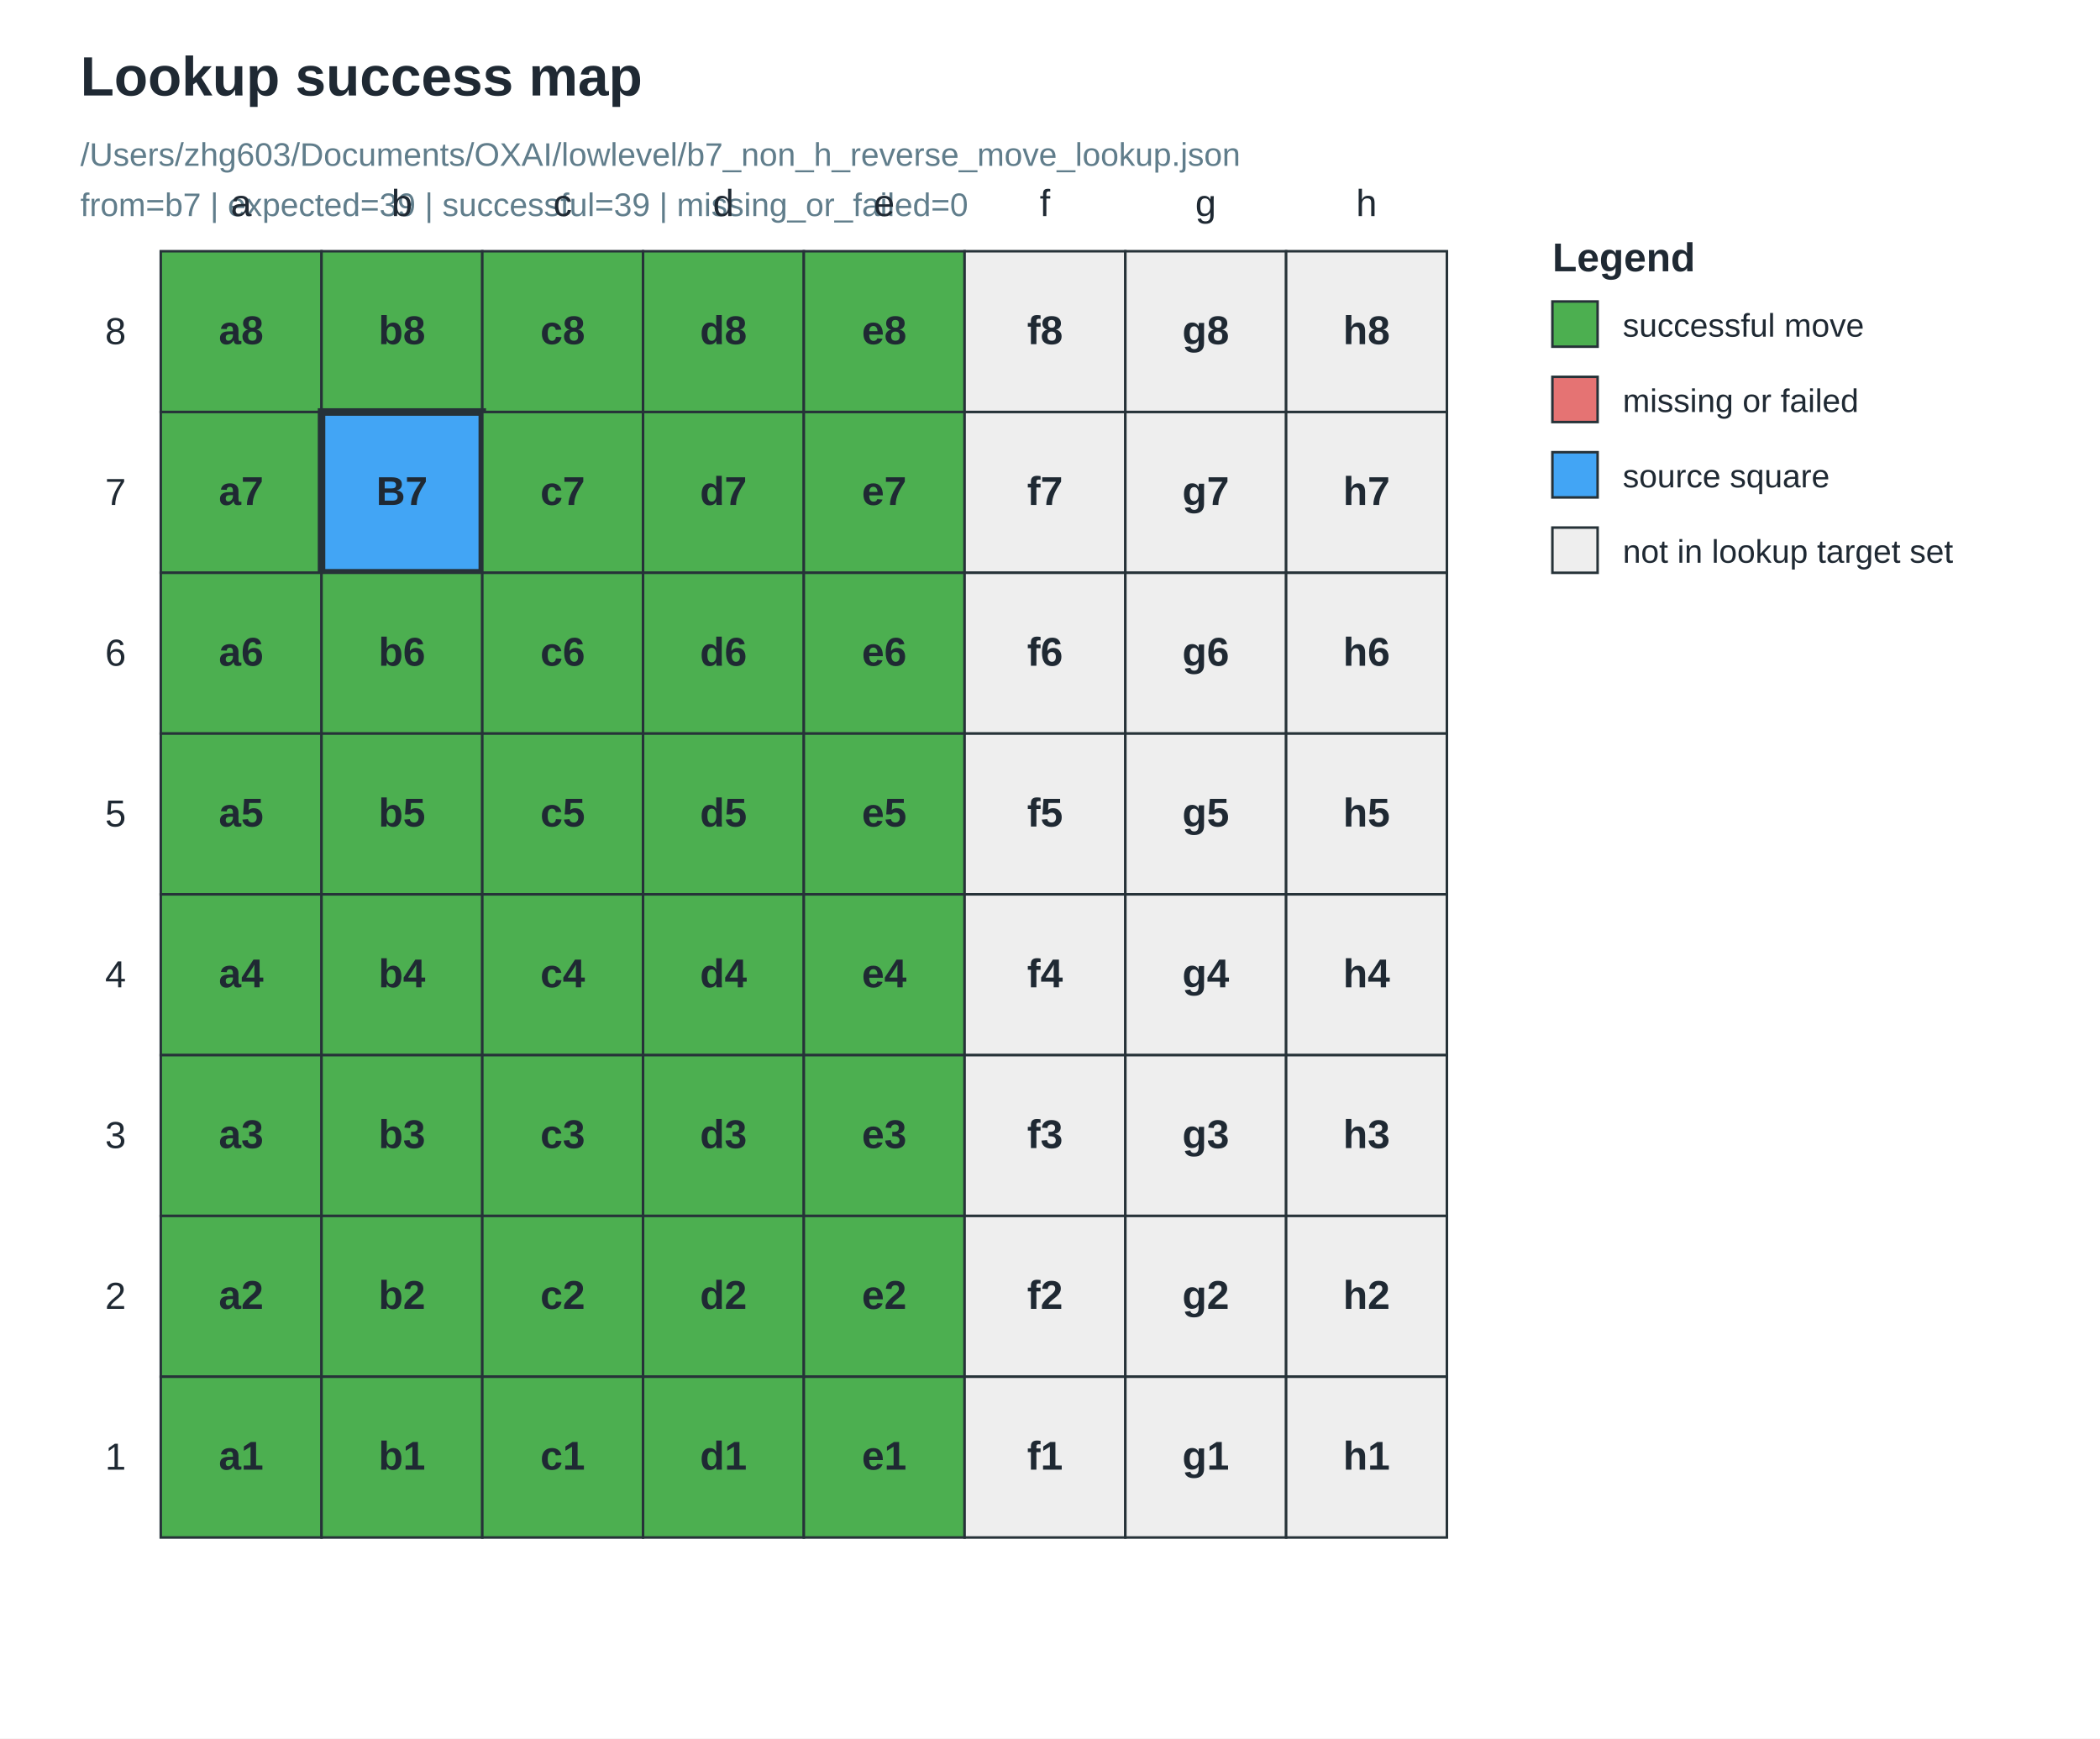
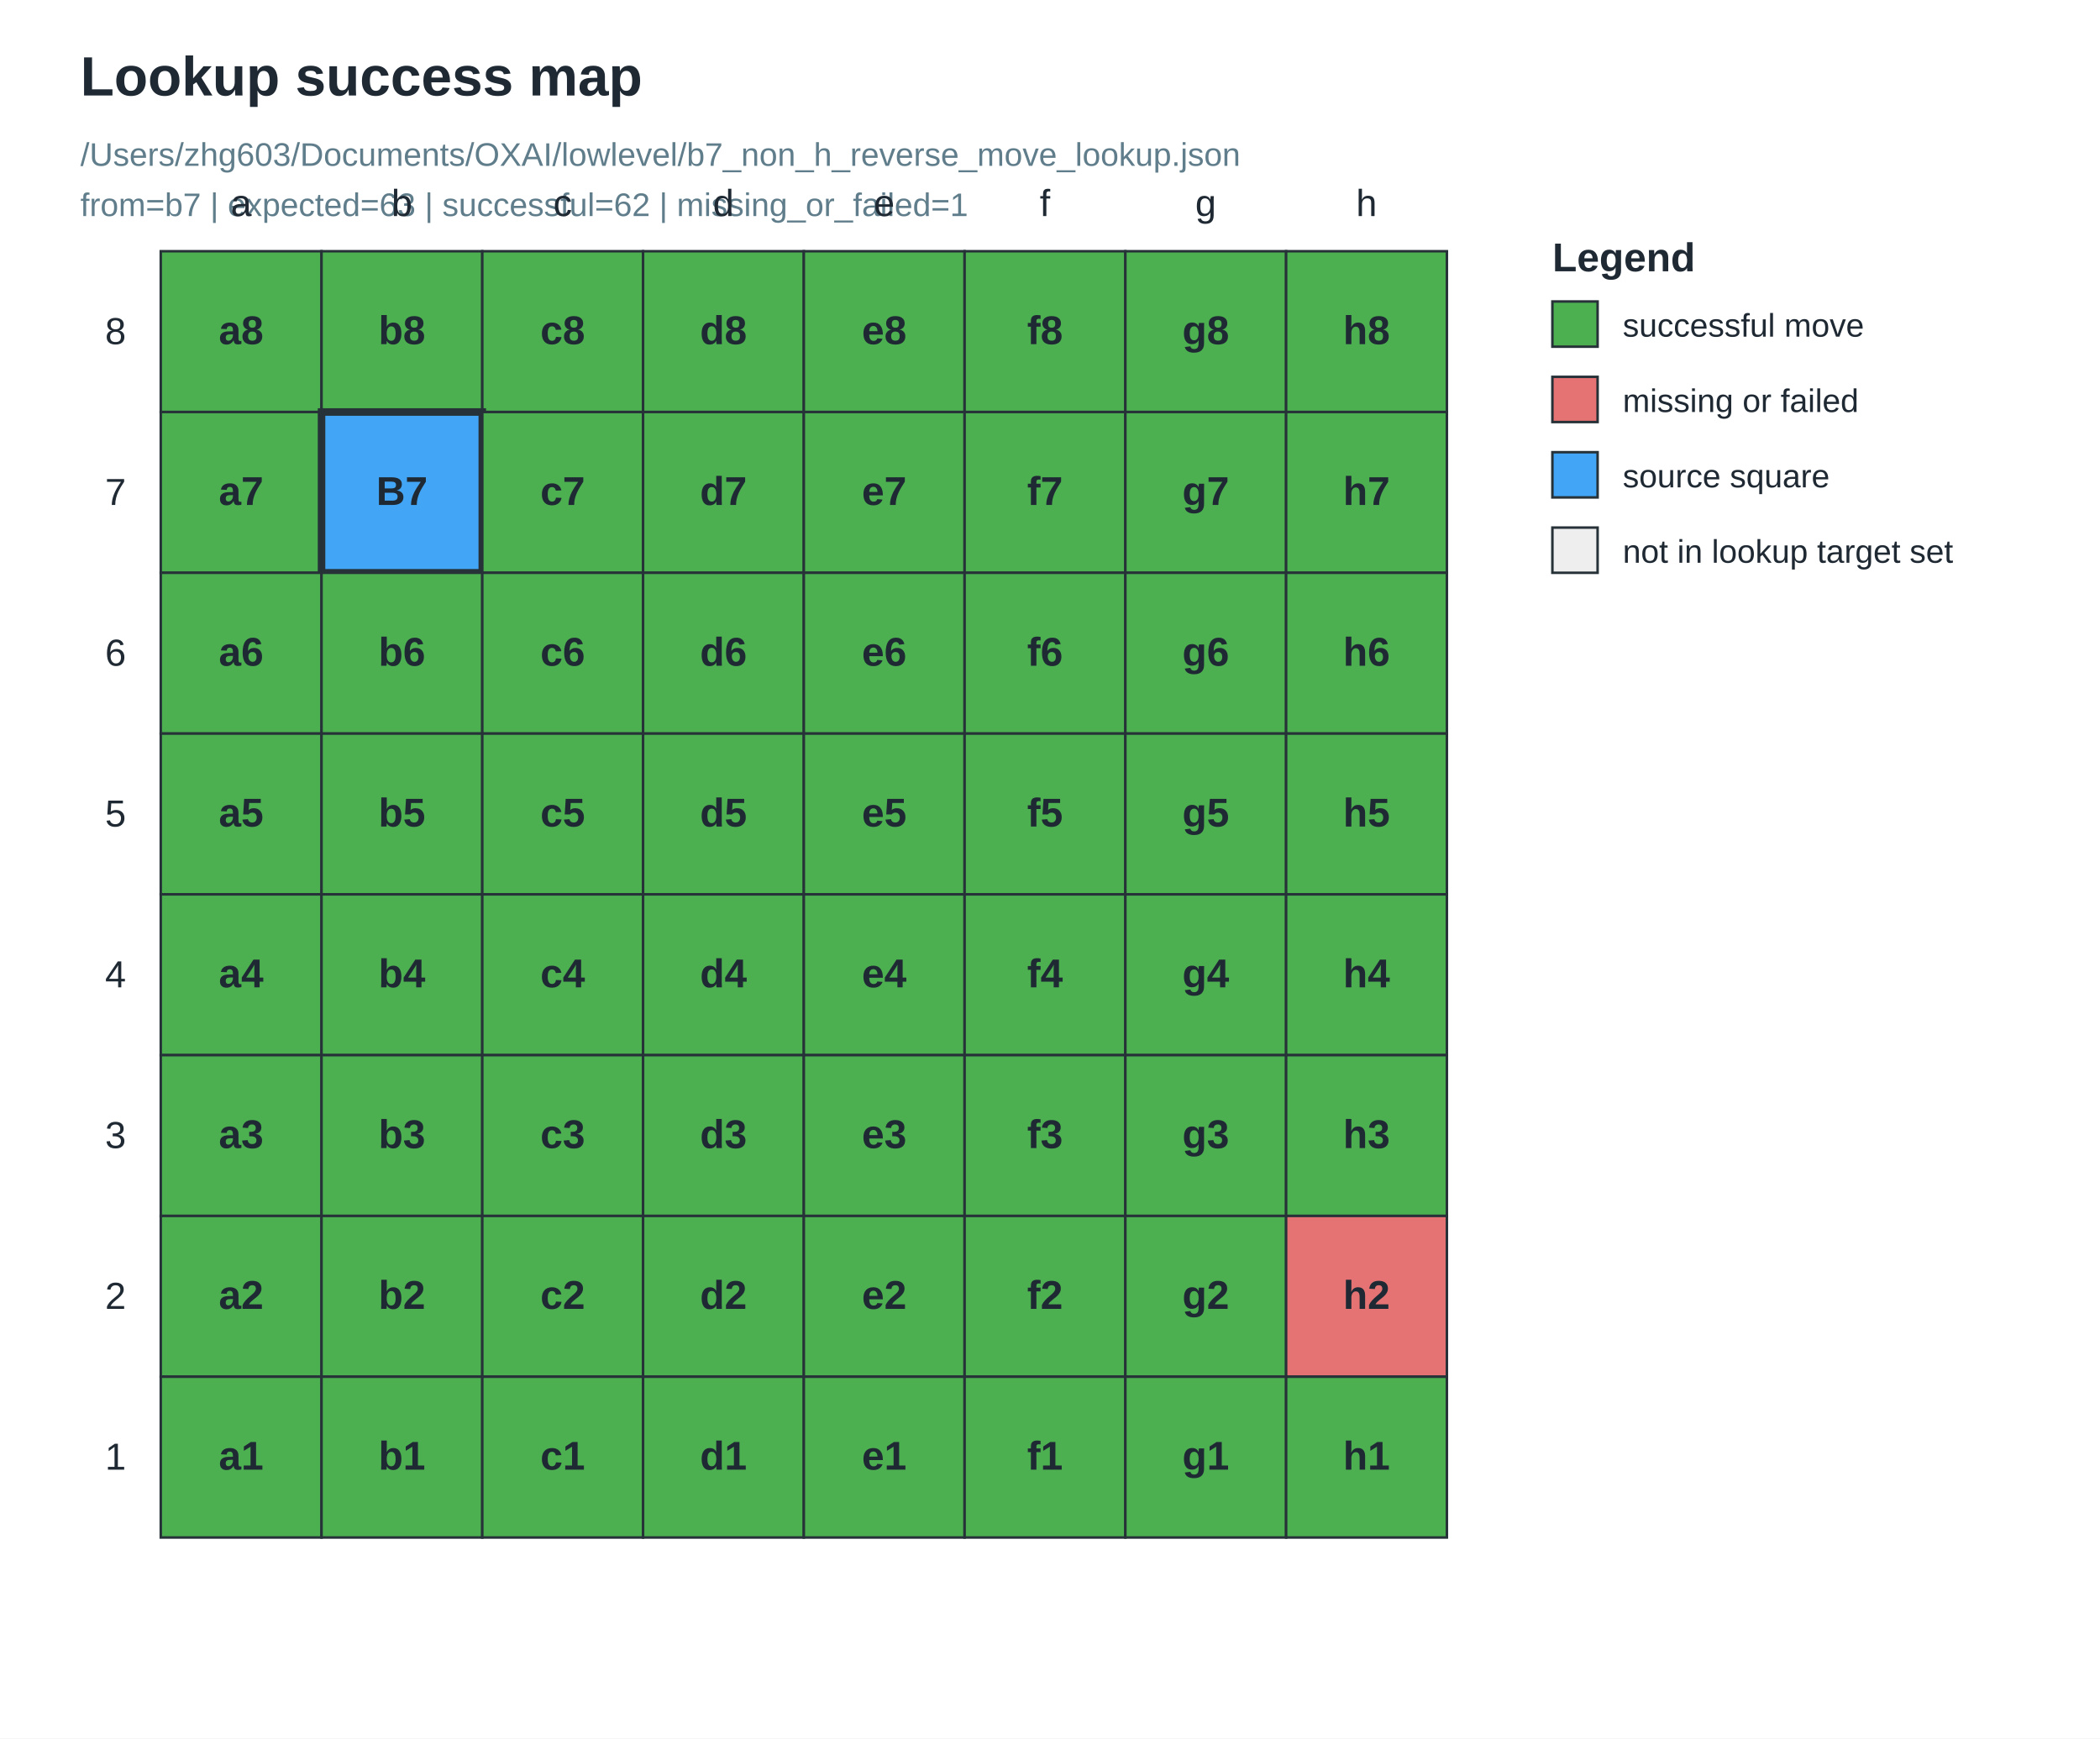
<svg xmlns="http://www.w3.org/2000/svg" width="836" height="692" viewBox="0 0 836 692">
  <rect width="100%" height="100%" fill="white" />
  <text x="32" y="38" font-family="Arial, sans-serif" font-size="22" font-weight="700" fill="#1f2933">Lookup success map</text>
  <text x="32" y="66" font-family="Arial, sans-serif" font-size="13" fill="#607d8b">/Users/zhg603/Documents/OXAI/lowlevel/b7_non_h_reverse_move_lookup.json</text>
-   <text x="32" y="86" font-family="Arial, sans-serif" font-size="13" fill="#607d8b">from=b7 | expected=39 | successful=39 | missing_or_failed=0</text>
+   <text x="32" y="86" font-family="Arial, sans-serif" font-size="13" fill="#607d8b">from=b7 | expected=63 | successful=62 | missing_or_failed=1</text>
  <text x="96.0" y="86" text-anchor="middle" font-family="Arial, sans-serif" font-size="15" fill="#1f2933">a</text>
  <text x="160.0" y="86" text-anchor="middle" font-family="Arial, sans-serif" font-size="15" fill="#1f2933">b</text>
  <text x="224.0" y="86" text-anchor="middle" font-family="Arial, sans-serif" font-size="15" fill="#1f2933">c</text>
  <text x="288.0" y="86" text-anchor="middle" font-family="Arial, sans-serif" font-size="15" fill="#1f2933">d</text>
  <text x="352.0" y="86" text-anchor="middle" font-family="Arial, sans-serif" font-size="15" fill="#1f2933">e</text>
  <text x="416.0" y="86" text-anchor="middle" font-family="Arial, sans-serif" font-size="15" fill="#1f2933">f</text>
  <text x="480.0" y="86" text-anchor="middle" font-family="Arial, sans-serif" font-size="15" fill="#1f2933">g</text>
  <text x="544.0" y="86" text-anchor="middle" font-family="Arial, sans-serif" font-size="15" fill="#1f2933">h</text>
  <text x="46" y="137.0" text-anchor="middle" font-family="Arial, sans-serif" font-size="15" fill="#1f2933">8</text>
  <text x="46" y="201.0" text-anchor="middle" font-family="Arial, sans-serif" font-size="15" fill="#1f2933">7</text>
  <text x="46" y="265.0" text-anchor="middle" font-family="Arial, sans-serif" font-size="15" fill="#1f2933">6</text>
  <text x="46" y="329.0" text-anchor="middle" font-family="Arial, sans-serif" font-size="15" fill="#1f2933">5</text>
  <text x="46" y="393.0" text-anchor="middle" font-family="Arial, sans-serif" font-size="15" fill="#1f2933">4</text>
  <text x="46" y="457.0" text-anchor="middle" font-family="Arial, sans-serif" font-size="15" fill="#1f2933">3</text>
  <text x="46" y="521.0" text-anchor="middle" font-family="Arial, sans-serif" font-size="15" fill="#1f2933">2</text>
  <text x="46" y="585.0" text-anchor="middle" font-family="Arial, sans-serif" font-size="15" fill="#1f2933">1</text>
  <rect x="64" y="100" width="64" height="64" fill="#4caf50" stroke="#263238" stroke-width="1">
</rect>
  <text x="96.0" y="137.0" text-anchor="middle" font-family="Arial, sans-serif" font-size="16" font-weight="700" fill="#1f2933">a8</text>
  <rect x="128" y="100" width="64" height="64" fill="#4caf50" stroke="#263238" stroke-width="1">
</rect>
  <text x="160.0" y="137.0" text-anchor="middle" font-family="Arial, sans-serif" font-size="16" font-weight="700" fill="#1f2933">b8</text>
  <rect x="192" y="100" width="64" height="64" fill="#4caf50" stroke="#263238" stroke-width="1">
</rect>
  <text x="224.0" y="137.0" text-anchor="middle" font-family="Arial, sans-serif" font-size="16" font-weight="700" fill="#1f2933">c8</text>
  <rect x="256" y="100" width="64" height="64" fill="#4caf50" stroke="#263238" stroke-width="1">
</rect>
  <text x="288.0" y="137.0" text-anchor="middle" font-family="Arial, sans-serif" font-size="16" font-weight="700" fill="#1f2933">d8</text>
  <rect x="320" y="100" width="64" height="64" fill="#4caf50" stroke="#263238" stroke-width="1">
</rect>
  <text x="352.0" y="137.0" text-anchor="middle" font-family="Arial, sans-serif" font-size="16" font-weight="700" fill="#1f2933">e8</text>
-   <rect x="384" y="100" width="64" height="64" fill="#eeeeee" stroke="#263238" stroke-width="1">
+   <rect x="384" y="100" width="64" height="64" fill="#4caf50" stroke="#263238" stroke-width="1">
</rect>
  <text x="416.0" y="137.0" text-anchor="middle" font-family="Arial, sans-serif" font-size="16" font-weight="700" fill="#1f2933">f8</text>
-   <rect x="448" y="100" width="64" height="64" fill="#eeeeee" stroke="#263238" stroke-width="1">
+   <rect x="448" y="100" width="64" height="64" fill="#4caf50" stroke="#263238" stroke-width="1">
</rect>
  <text x="480.0" y="137.0" text-anchor="middle" font-family="Arial, sans-serif" font-size="16" font-weight="700" fill="#1f2933">g8</text>
-   <rect x="512" y="100" width="64" height="64" fill="#eeeeee" stroke="#263238" stroke-width="1">
+   <rect x="512" y="100" width="64" height="64" fill="#4caf50" stroke="#263238" stroke-width="1">
</rect>
  <text x="544.0" y="137.0" text-anchor="middle" font-family="Arial, sans-serif" font-size="16" font-weight="700" fill="#1f2933">h8</text>
  <rect x="64" y="164" width="64" height="64" fill="#4caf50" stroke="#263238" stroke-width="1">
</rect>
  <text x="96.0" y="201.0" text-anchor="middle" font-family="Arial, sans-serif" font-size="16" font-weight="700" fill="#1f2933">a7</text>
  <rect x="128" y="164" width="64" height="64" fill="#42a5f5" stroke="#263238" stroke-width="3">
</rect>
  <text x="160.0" y="201.0" text-anchor="middle" font-family="Arial, sans-serif" font-size="16" font-weight="700" fill="#1f2933">B7</text>
  <rect x="192" y="164" width="64" height="64" fill="#4caf50" stroke="#263238" stroke-width="1">
</rect>
  <text x="224.0" y="201.0" text-anchor="middle" font-family="Arial, sans-serif" font-size="16" font-weight="700" fill="#1f2933">c7</text>
  <rect x="256" y="164" width="64" height="64" fill="#4caf50" stroke="#263238" stroke-width="1">
</rect>
  <text x="288.0" y="201.0" text-anchor="middle" font-family="Arial, sans-serif" font-size="16" font-weight="700" fill="#1f2933">d7</text>
  <rect x="320" y="164" width="64" height="64" fill="#4caf50" stroke="#263238" stroke-width="1">
</rect>
  <text x="352.0" y="201.0" text-anchor="middle" font-family="Arial, sans-serif" font-size="16" font-weight="700" fill="#1f2933">e7</text>
-   <rect x="384" y="164" width="64" height="64" fill="#eeeeee" stroke="#263238" stroke-width="1">
+   <rect x="384" y="164" width="64" height="64" fill="#4caf50" stroke="#263238" stroke-width="1">
</rect>
  <text x="416.0" y="201.0" text-anchor="middle" font-family="Arial, sans-serif" font-size="16" font-weight="700" fill="#1f2933">f7</text>
-   <rect x="448" y="164" width="64" height="64" fill="#eeeeee" stroke="#263238" stroke-width="1">
+   <rect x="448" y="164" width="64" height="64" fill="#4caf50" stroke="#263238" stroke-width="1">
</rect>
  <text x="480.0" y="201.0" text-anchor="middle" font-family="Arial, sans-serif" font-size="16" font-weight="700" fill="#1f2933">g7</text>
-   <rect x="512" y="164" width="64" height="64" fill="#eeeeee" stroke="#263238" stroke-width="1">
+   <rect x="512" y="164" width="64" height="64" fill="#4caf50" stroke="#263238" stroke-width="1">
</rect>
  <text x="544.0" y="201.0" text-anchor="middle" font-family="Arial, sans-serif" font-size="16" font-weight="700" fill="#1f2933">h7</text>
  <rect x="64" y="228" width="64" height="64" fill="#4caf50" stroke="#263238" stroke-width="1">
</rect>
  <text x="96.0" y="265.0" text-anchor="middle" font-family="Arial, sans-serif" font-size="16" font-weight="700" fill="#1f2933">a6</text>
  <rect x="128" y="228" width="64" height="64" fill="#4caf50" stroke="#263238" stroke-width="1">
</rect>
  <text x="160.0" y="265.0" text-anchor="middle" font-family="Arial, sans-serif" font-size="16" font-weight="700" fill="#1f2933">b6</text>
  <rect x="192" y="228" width="64" height="64" fill="#4caf50" stroke="#263238" stroke-width="1">
</rect>
  <text x="224.0" y="265.0" text-anchor="middle" font-family="Arial, sans-serif" font-size="16" font-weight="700" fill="#1f2933">c6</text>
  <rect x="256" y="228" width="64" height="64" fill="#4caf50" stroke="#263238" stroke-width="1">
</rect>
  <text x="288.0" y="265.0" text-anchor="middle" font-family="Arial, sans-serif" font-size="16" font-weight="700" fill="#1f2933">d6</text>
  <rect x="320" y="228" width="64" height="64" fill="#4caf50" stroke="#263238" stroke-width="1">
</rect>
  <text x="352.0" y="265.0" text-anchor="middle" font-family="Arial, sans-serif" font-size="16" font-weight="700" fill="#1f2933">e6</text>
-   <rect x="384" y="228" width="64" height="64" fill="#eeeeee" stroke="#263238" stroke-width="1">
+   <rect x="384" y="228" width="64" height="64" fill="#4caf50" stroke="#263238" stroke-width="1">
</rect>
  <text x="416.0" y="265.0" text-anchor="middle" font-family="Arial, sans-serif" font-size="16" font-weight="700" fill="#1f2933">f6</text>
-   <rect x="448" y="228" width="64" height="64" fill="#eeeeee" stroke="#263238" stroke-width="1">
+   <rect x="448" y="228" width="64" height="64" fill="#4caf50" stroke="#263238" stroke-width="1">
</rect>
  <text x="480.0" y="265.0" text-anchor="middle" font-family="Arial, sans-serif" font-size="16" font-weight="700" fill="#1f2933">g6</text>
-   <rect x="512" y="228" width="64" height="64" fill="#eeeeee" stroke="#263238" stroke-width="1">
+   <rect x="512" y="228" width="64" height="64" fill="#4caf50" stroke="#263238" stroke-width="1">
</rect>
  <text x="544.0" y="265.0" text-anchor="middle" font-family="Arial, sans-serif" font-size="16" font-weight="700" fill="#1f2933">h6</text>
  <rect x="64" y="292" width="64" height="64" fill="#4caf50" stroke="#263238" stroke-width="1">
</rect>
  <text x="96.0" y="329.0" text-anchor="middle" font-family="Arial, sans-serif" font-size="16" font-weight="700" fill="#1f2933">a5</text>
  <rect x="128" y="292" width="64" height="64" fill="#4caf50" stroke="#263238" stroke-width="1">
</rect>
  <text x="160.0" y="329.0" text-anchor="middle" font-family="Arial, sans-serif" font-size="16" font-weight="700" fill="#1f2933">b5</text>
  <rect x="192" y="292" width="64" height="64" fill="#4caf50" stroke="#263238" stroke-width="1">
</rect>
  <text x="224.0" y="329.0" text-anchor="middle" font-family="Arial, sans-serif" font-size="16" font-weight="700" fill="#1f2933">c5</text>
  <rect x="256" y="292" width="64" height="64" fill="#4caf50" stroke="#263238" stroke-width="1">
</rect>
  <text x="288.0" y="329.0" text-anchor="middle" font-family="Arial, sans-serif" font-size="16" font-weight="700" fill="#1f2933">d5</text>
  <rect x="320" y="292" width="64" height="64" fill="#4caf50" stroke="#263238" stroke-width="1">
</rect>
  <text x="352.0" y="329.0" text-anchor="middle" font-family="Arial, sans-serif" font-size="16" font-weight="700" fill="#1f2933">e5</text>
-   <rect x="384" y="292" width="64" height="64" fill="#eeeeee" stroke="#263238" stroke-width="1">
+   <rect x="384" y="292" width="64" height="64" fill="#4caf50" stroke="#263238" stroke-width="1">
</rect>
  <text x="416.0" y="329.0" text-anchor="middle" font-family="Arial, sans-serif" font-size="16" font-weight="700" fill="#1f2933">f5</text>
-   <rect x="448" y="292" width="64" height="64" fill="#eeeeee" stroke="#263238" stroke-width="1">
+   <rect x="448" y="292" width="64" height="64" fill="#4caf50" stroke="#263238" stroke-width="1">
</rect>
  <text x="480.0" y="329.0" text-anchor="middle" font-family="Arial, sans-serif" font-size="16" font-weight="700" fill="#1f2933">g5</text>
-   <rect x="512" y="292" width="64" height="64" fill="#eeeeee" stroke="#263238" stroke-width="1">
+   <rect x="512" y="292" width="64" height="64" fill="#4caf50" stroke="#263238" stroke-width="1">
</rect>
  <text x="544.0" y="329.0" text-anchor="middle" font-family="Arial, sans-serif" font-size="16" font-weight="700" fill="#1f2933">h5</text>
  <rect x="64" y="356" width="64" height="64" fill="#4caf50" stroke="#263238" stroke-width="1">
</rect>
  <text x="96.0" y="393.0" text-anchor="middle" font-family="Arial, sans-serif" font-size="16" font-weight="700" fill="#1f2933">a4</text>
  <rect x="128" y="356" width="64" height="64" fill="#4caf50" stroke="#263238" stroke-width="1">
</rect>
  <text x="160.0" y="393.0" text-anchor="middle" font-family="Arial, sans-serif" font-size="16" font-weight="700" fill="#1f2933">b4</text>
  <rect x="192" y="356" width="64" height="64" fill="#4caf50" stroke="#263238" stroke-width="1">
</rect>
  <text x="224.0" y="393.0" text-anchor="middle" font-family="Arial, sans-serif" font-size="16" font-weight="700" fill="#1f2933">c4</text>
  <rect x="256" y="356" width="64" height="64" fill="#4caf50" stroke="#263238" stroke-width="1">
</rect>
  <text x="288.0" y="393.0" text-anchor="middle" font-family="Arial, sans-serif" font-size="16" font-weight="700" fill="#1f2933">d4</text>
  <rect x="320" y="356" width="64" height="64" fill="#4caf50" stroke="#263238" stroke-width="1">
</rect>
  <text x="352.0" y="393.0" text-anchor="middle" font-family="Arial, sans-serif" font-size="16" font-weight="700" fill="#1f2933">e4</text>
-   <rect x="384" y="356" width="64" height="64" fill="#eeeeee" stroke="#263238" stroke-width="1">
+   <rect x="384" y="356" width="64" height="64" fill="#4caf50" stroke="#263238" stroke-width="1">
</rect>
  <text x="416.0" y="393.0" text-anchor="middle" font-family="Arial, sans-serif" font-size="16" font-weight="700" fill="#1f2933">f4</text>
-   <rect x="448" y="356" width="64" height="64" fill="#eeeeee" stroke="#263238" stroke-width="1">
+   <rect x="448" y="356" width="64" height="64" fill="#4caf50" stroke="#263238" stroke-width="1">
</rect>
  <text x="480.0" y="393.0" text-anchor="middle" font-family="Arial, sans-serif" font-size="16" font-weight="700" fill="#1f2933">g4</text>
-   <rect x="512" y="356" width="64" height="64" fill="#eeeeee" stroke="#263238" stroke-width="1">
+   <rect x="512" y="356" width="64" height="64" fill="#4caf50" stroke="#263238" stroke-width="1">
</rect>
  <text x="544.0" y="393.0" text-anchor="middle" font-family="Arial, sans-serif" font-size="16" font-weight="700" fill="#1f2933">h4</text>
  <rect x="64" y="420" width="64" height="64" fill="#4caf50" stroke="#263238" stroke-width="1">
</rect>
  <text x="96.0" y="457.0" text-anchor="middle" font-family="Arial, sans-serif" font-size="16" font-weight="700" fill="#1f2933">a3</text>
  <rect x="128" y="420" width="64" height="64" fill="#4caf50" stroke="#263238" stroke-width="1">
</rect>
  <text x="160.0" y="457.0" text-anchor="middle" font-family="Arial, sans-serif" font-size="16" font-weight="700" fill="#1f2933">b3</text>
  <rect x="192" y="420" width="64" height="64" fill="#4caf50" stroke="#263238" stroke-width="1">
</rect>
  <text x="224.0" y="457.0" text-anchor="middle" font-family="Arial, sans-serif" font-size="16" font-weight="700" fill="#1f2933">c3</text>
  <rect x="256" y="420" width="64" height="64" fill="#4caf50" stroke="#263238" stroke-width="1">
</rect>
  <text x="288.0" y="457.0" text-anchor="middle" font-family="Arial, sans-serif" font-size="16" font-weight="700" fill="#1f2933">d3</text>
  <rect x="320" y="420" width="64" height="64" fill="#4caf50" stroke="#263238" stroke-width="1">
</rect>
  <text x="352.0" y="457.0" text-anchor="middle" font-family="Arial, sans-serif" font-size="16" font-weight="700" fill="#1f2933">e3</text>
-   <rect x="384" y="420" width="64" height="64" fill="#eeeeee" stroke="#263238" stroke-width="1">
+   <rect x="384" y="420" width="64" height="64" fill="#4caf50" stroke="#263238" stroke-width="1">
</rect>
  <text x="416.0" y="457.0" text-anchor="middle" font-family="Arial, sans-serif" font-size="16" font-weight="700" fill="#1f2933">f3</text>
-   <rect x="448" y="420" width="64" height="64" fill="#eeeeee" stroke="#263238" stroke-width="1">
+   <rect x="448" y="420" width="64" height="64" fill="#4caf50" stroke="#263238" stroke-width="1">
</rect>
  <text x="480.0" y="457.0" text-anchor="middle" font-family="Arial, sans-serif" font-size="16" font-weight="700" fill="#1f2933">g3</text>
-   <rect x="512" y="420" width="64" height="64" fill="#eeeeee" stroke="#263238" stroke-width="1">
+   <rect x="512" y="420" width="64" height="64" fill="#4caf50" stroke="#263238" stroke-width="1">
</rect>
  <text x="544.0" y="457.0" text-anchor="middle" font-family="Arial, sans-serif" font-size="16" font-weight="700" fill="#1f2933">h3</text>
  <rect x="64" y="484" width="64" height="64" fill="#4caf50" stroke="#263238" stroke-width="1">
</rect>
  <text x="96.0" y="521.0" text-anchor="middle" font-family="Arial, sans-serif" font-size="16" font-weight="700" fill="#1f2933">a2</text>
  <rect x="128" y="484" width="64" height="64" fill="#4caf50" stroke="#263238" stroke-width="1">
</rect>
  <text x="160.0" y="521.0" text-anchor="middle" font-family="Arial, sans-serif" font-size="16" font-weight="700" fill="#1f2933">b2</text>
  <rect x="192" y="484" width="64" height="64" fill="#4caf50" stroke="#263238" stroke-width="1">
</rect>
  <text x="224.0" y="521.0" text-anchor="middle" font-family="Arial, sans-serif" font-size="16" font-weight="700" fill="#1f2933">c2</text>
  <rect x="256" y="484" width="64" height="64" fill="#4caf50" stroke="#263238" stroke-width="1">
</rect>
  <text x="288.0" y="521.0" text-anchor="middle" font-family="Arial, sans-serif" font-size="16" font-weight="700" fill="#1f2933">d2</text>
  <rect x="320" y="484" width="64" height="64" fill="#4caf50" stroke="#263238" stroke-width="1">
</rect>
  <text x="352.0" y="521.0" text-anchor="middle" font-family="Arial, sans-serif" font-size="16" font-weight="700" fill="#1f2933">e2</text>
-   <rect x="384" y="484" width="64" height="64" fill="#eeeeee" stroke="#263238" stroke-width="1">
+   <rect x="384" y="484" width="64" height="64" fill="#4caf50" stroke="#263238" stroke-width="1">
</rect>
  <text x="416.0" y="521.0" text-anchor="middle" font-family="Arial, sans-serif" font-size="16" font-weight="700" fill="#1f2933">f2</text>
-   <rect x="448" y="484" width="64" height="64" fill="#eeeeee" stroke="#263238" stroke-width="1">
+   <rect x="448" y="484" width="64" height="64" fill="#4caf50" stroke="#263238" stroke-width="1">
</rect>
  <text x="480.0" y="521.0" text-anchor="middle" font-family="Arial, sans-serif" font-size="16" font-weight="700" fill="#1f2933">g2</text>
-   <rect x="512" y="484" width="64" height="64" fill="#eeeeee" stroke="#263238" stroke-width="1">
+   <rect x="512" y="484" width="64" height="64" fill="#e57373" stroke="#263238" stroke-width="1">
</rect>
  <text x="544.0" y="521.0" text-anchor="middle" font-family="Arial, sans-serif" font-size="16" font-weight="700" fill="#1f2933">h2</text>
  <rect x="64" y="548" width="64" height="64" fill="#4caf50" stroke="#263238" stroke-width="1">
</rect>
  <text x="96.0" y="585.0" text-anchor="middle" font-family="Arial, sans-serif" font-size="16" font-weight="700" fill="#1f2933">a1</text>
  <rect x="128" y="548" width="64" height="64" fill="#4caf50" stroke="#263238" stroke-width="1">
</rect>
  <text x="160.0" y="585.0" text-anchor="middle" font-family="Arial, sans-serif" font-size="16" font-weight="700" fill="#1f2933">b1</text>
  <rect x="192" y="548" width="64" height="64" fill="#4caf50" stroke="#263238" stroke-width="1">
</rect>
  <text x="224.0" y="585.0" text-anchor="middle" font-family="Arial, sans-serif" font-size="16" font-weight="700" fill="#1f2933">c1</text>
  <rect x="256" y="548" width="64" height="64" fill="#4caf50" stroke="#263238" stroke-width="1">
</rect>
  <text x="288.0" y="585.0" text-anchor="middle" font-family="Arial, sans-serif" font-size="16" font-weight="700" fill="#1f2933">d1</text>
  <rect x="320" y="548" width="64" height="64" fill="#4caf50" stroke="#263238" stroke-width="1">
</rect>
  <text x="352.0" y="585.0" text-anchor="middle" font-family="Arial, sans-serif" font-size="16" font-weight="700" fill="#1f2933">e1</text>
-   <rect x="384" y="548" width="64" height="64" fill="#eeeeee" stroke="#263238" stroke-width="1">
+   <rect x="384" y="548" width="64" height="64" fill="#4caf50" stroke="#263238" stroke-width="1">
</rect>
  <text x="416.0" y="585.0" text-anchor="middle" font-family="Arial, sans-serif" font-size="16" font-weight="700" fill="#1f2933">f1</text>
-   <rect x="448" y="548" width="64" height="64" fill="#eeeeee" stroke="#263238" stroke-width="1">
+   <rect x="448" y="548" width="64" height="64" fill="#4caf50" stroke="#263238" stroke-width="1">
</rect>
  <text x="480.0" y="585.0" text-anchor="middle" font-family="Arial, sans-serif" font-size="16" font-weight="700" fill="#1f2933">g1</text>
-   <rect x="512" y="548" width="64" height="64" fill="#eeeeee" stroke="#263238" stroke-width="1">
+   <rect x="512" y="548" width="64" height="64" fill="#4caf50" stroke="#263238" stroke-width="1">
</rect>
  <text x="544.0" y="585.0" text-anchor="middle" font-family="Arial, sans-serif" font-size="16" font-weight="700" fill="#1f2933">h1</text>
  <text x="618" y="108" font-family="Arial, sans-serif" font-size="16" font-weight="700" fill="#1f2933">Legend</text>
  <rect x="618" y="120" width="18" height="18" fill="#4caf50" stroke="#263238" stroke-width="1" />
  <text x="646" y="134" font-family="Arial, sans-serif" font-size="13" fill="#1f2933">successful move</text>
  <rect x="618" y="150" width="18" height="18" fill="#e57373" stroke="#263238" stroke-width="1" />
  <text x="646" y="164" font-family="Arial, sans-serif" font-size="13" fill="#1f2933">missing or failed</text>
  <rect x="618" y="180" width="18" height="18" fill="#42a5f5" stroke="#263238" stroke-width="1" />
  <text x="646" y="194" font-family="Arial, sans-serif" font-size="13" fill="#1f2933">source square</text>
  <rect x="618" y="210" width="18" height="18" fill="#eeeeee" stroke="#263238" stroke-width="1" />
  <text x="646" y="224" font-family="Arial, sans-serif" font-size="13" fill="#1f2933">not in lookup target set</text>
</svg>
